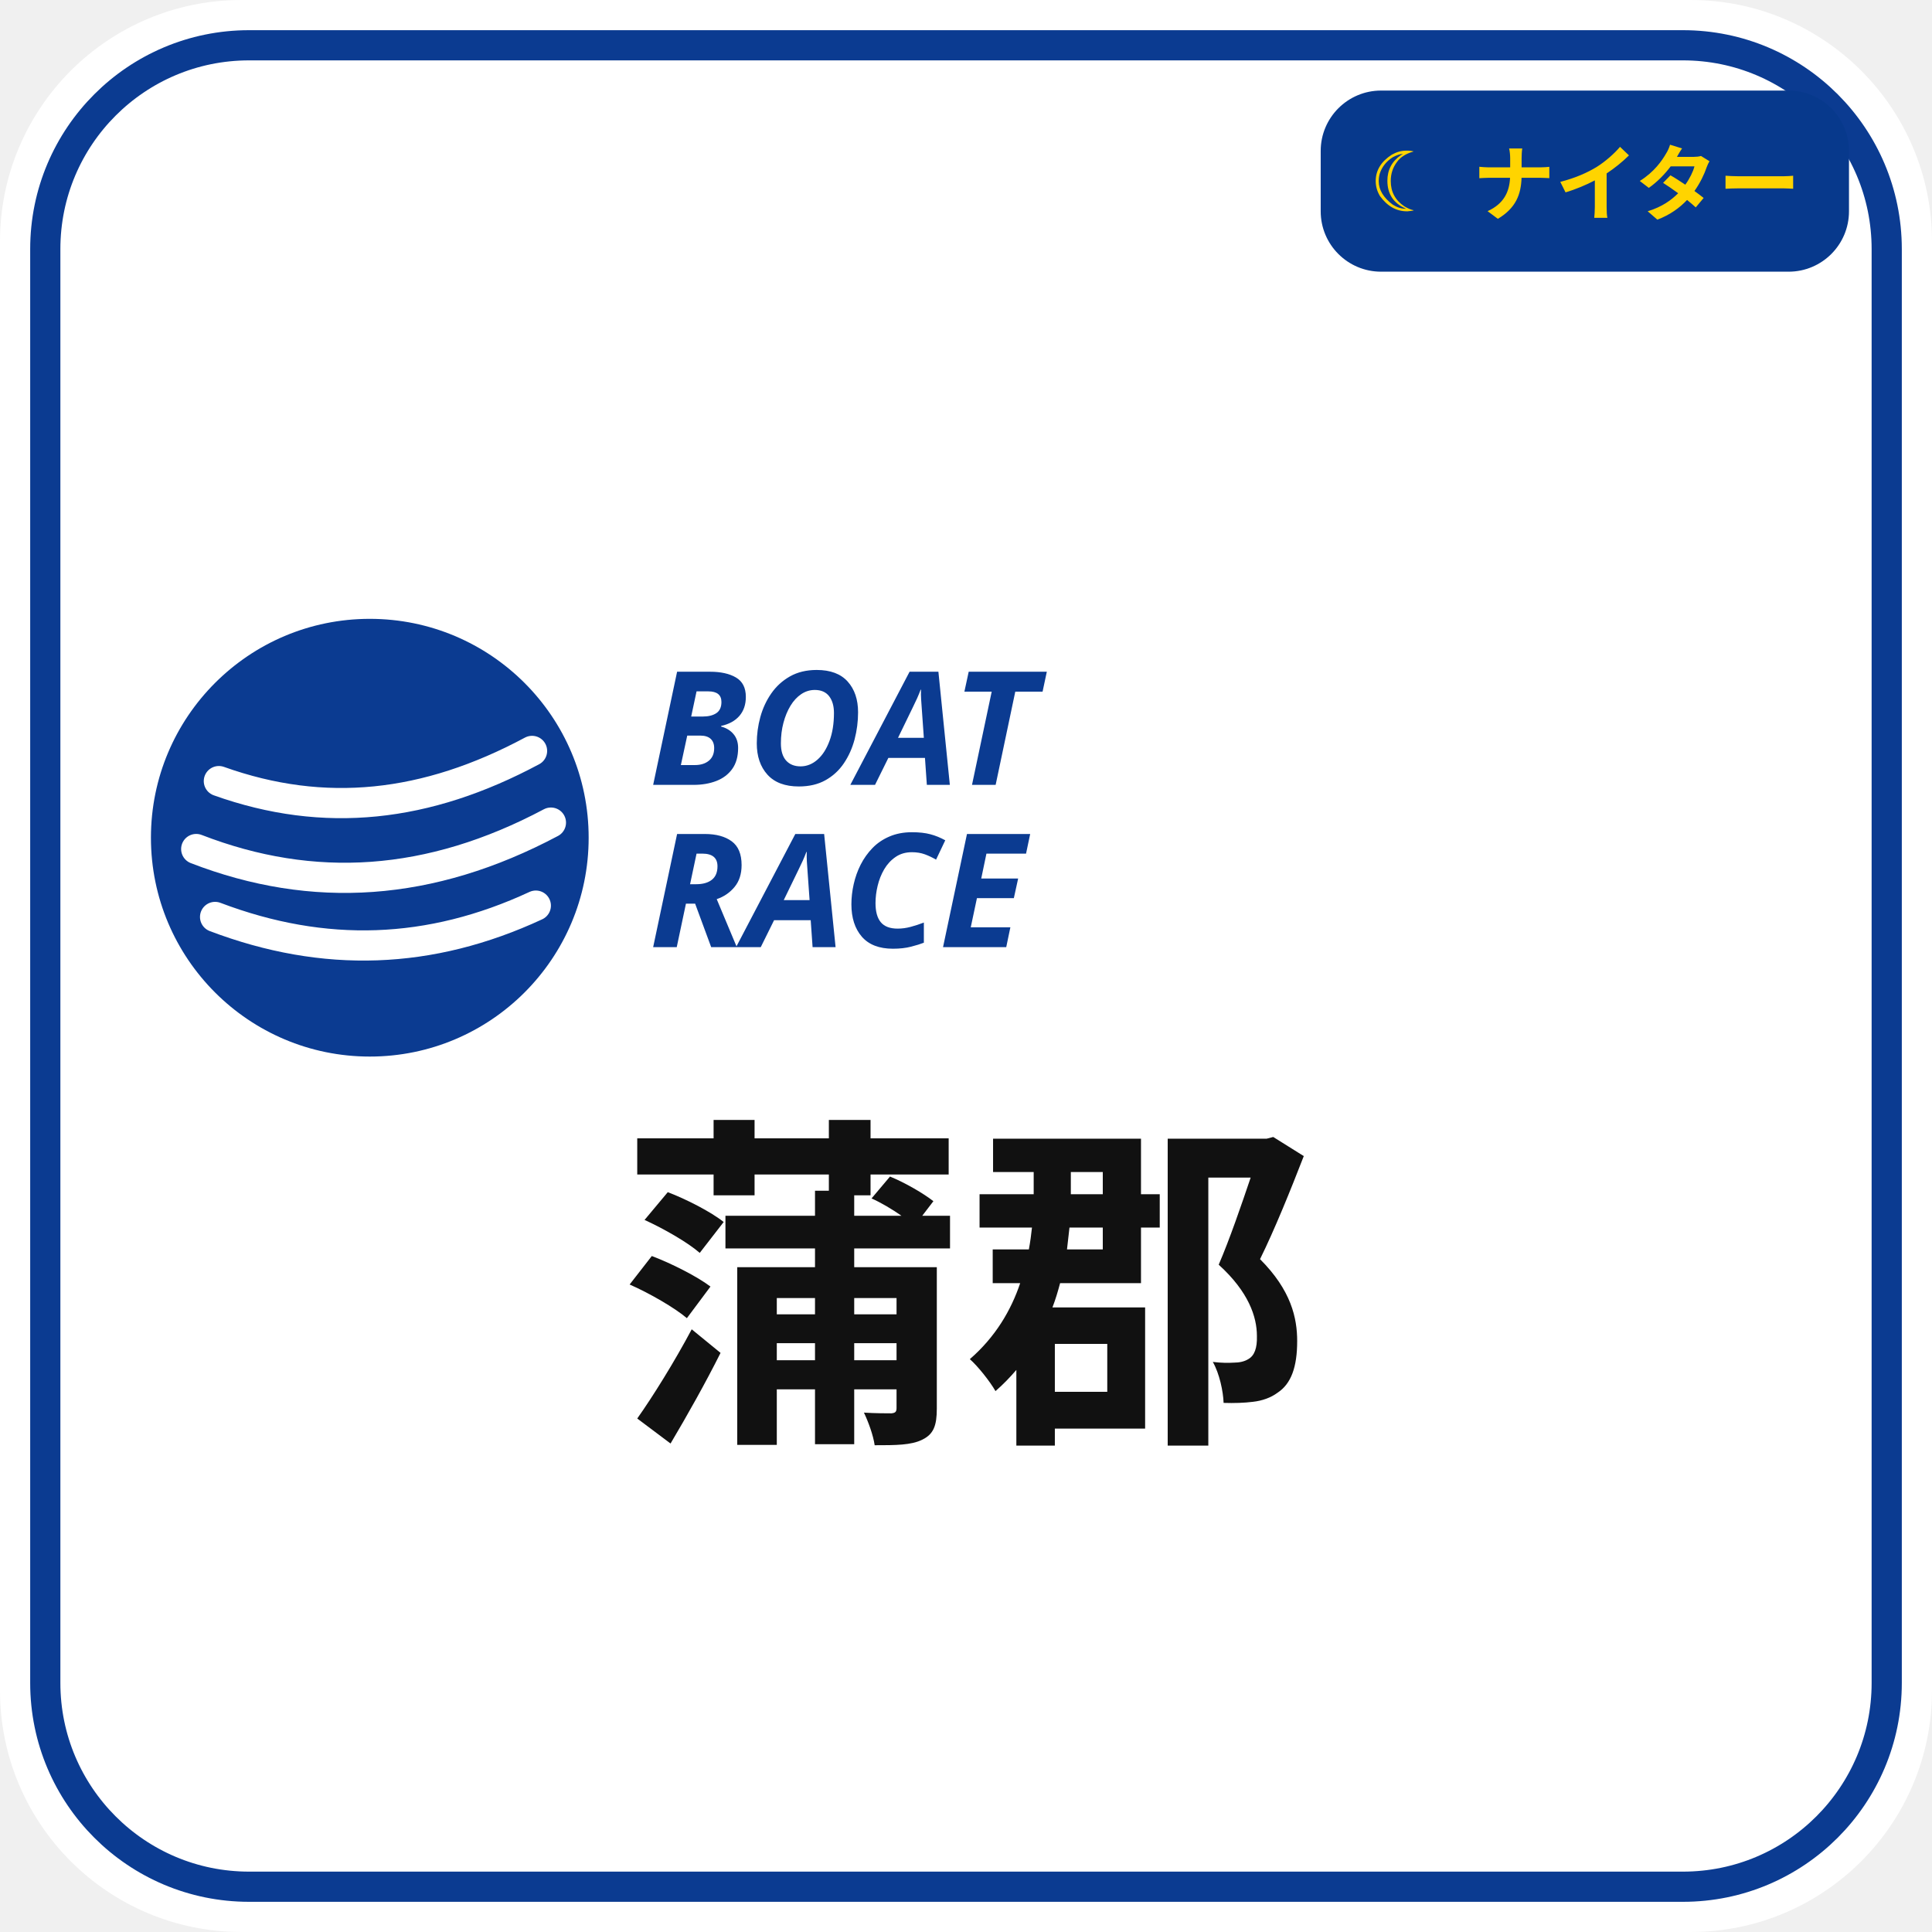
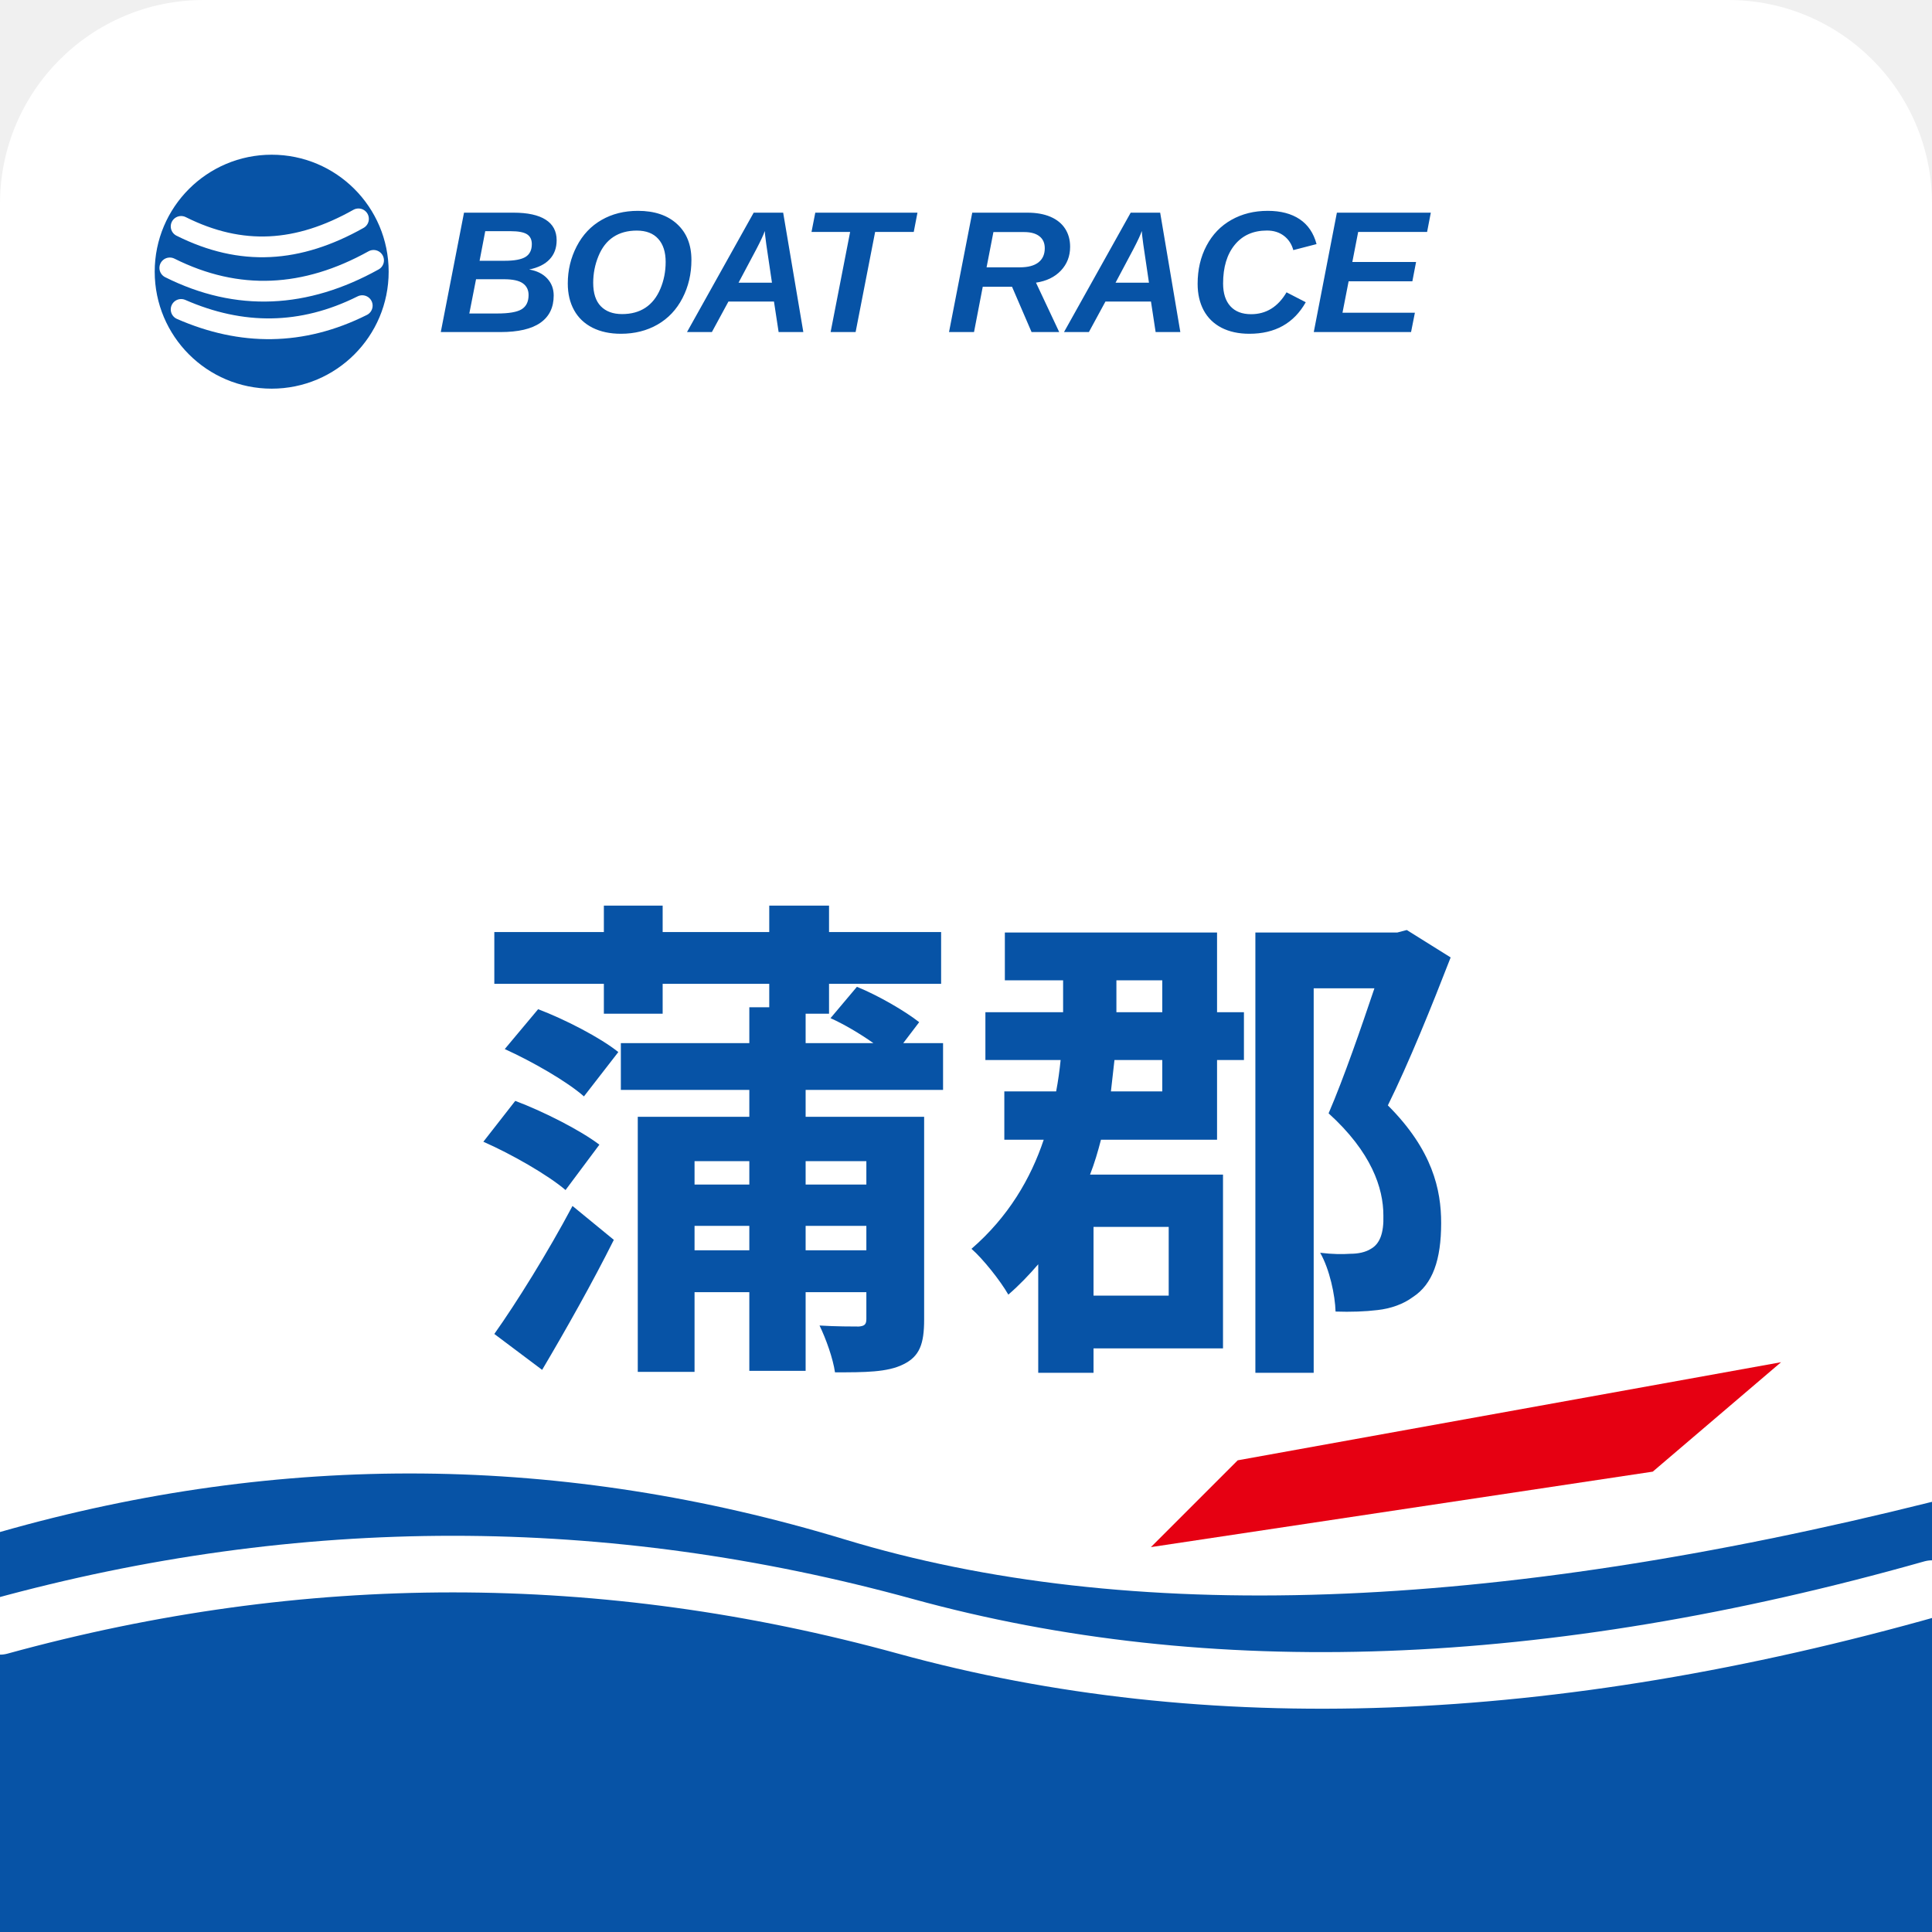
<svg xmlns="http://www.w3.org/2000/svg" viewBox="0 0 512 512">
-   <rect width="512" height="512" rx="64" fill="white" />
-   <rect x="12" y="12" width="488" height="488" rx="54" fill="none" stroke="#0b3b91" stroke-width="8" />
-   <rect x="350" y="24" width="140" height="48" rx="16" fill="#07398c" />
-   <text x="420" y="56" text-anchor="middle" font-family="sans-serif" font-size="22" font-weight="700" fill="#ffd400">☾ ナイター</text>
-   <g fill="#0b3b91">
-     <circle cx="98" cy="222" r="58" />
-     <path d="M58 207c28 10 55 7 83-8M52 225c31 12 62 10 94-7M57 243c29 11 57 10 85-3" fill="none" stroke="white" stroke-width="8" stroke-linecap="round" />
-     <text x="172" y="208" font-family="sans-serif" font-size="42" font-weight="800" font-style="italic">BOAT</text>
-     <text x="172" y="251" font-family="sans-serif" font-size="42" font-weight="800" font-style="italic">RACE</text>
+   <rect width="512" height="512" rx="54" fill="#fff" />
+   <g fill="#0753a6">
+     <circle cx="72" cy="72" r="31" />
+     <path d="M48 60c16 8 31 7 47-2M45 71c18 9 36 8 54-2M48 82c16 7 32 7 48-1" fill="none" stroke="#fff" stroke-width="5.5" stroke-linecap="round" />
+     <text x="116" y="88" font-family="Arial,Helvetica,sans-serif" font-size="46" font-weight="900" font-style="italic" letter-spacing="-1">BOAT RACE</text>
  </g>
-   <text x="256" y="375" text-anchor="middle" font-family="sans-serif" font-size="92" font-weight="800" fill="#111">蒲郡</text>
+   <text x="256" y="306" text-anchor="middle" dominant-baseline="middle" font-family="'Noto Sans JP','Hiragino Kaku Gothic ProN','Yu Gothic',sans-serif" font-size="132" font-weight="900" fill="#0753a6">蒲郡</text>
+   <path d="M0 406 Q112 374 224 408 T512 398 L512 512 L0 512 Z" fill="#0753a6" />
+   <path d="M0 431 Q120 398 240 431 T512 421" fill="none" stroke="#fff" stroke-width="15" stroke-linecap="round" />
+   <path d="M328 387 L472 361 L438 390 L305 410 Z" fill="#e60012" />
</svg>
